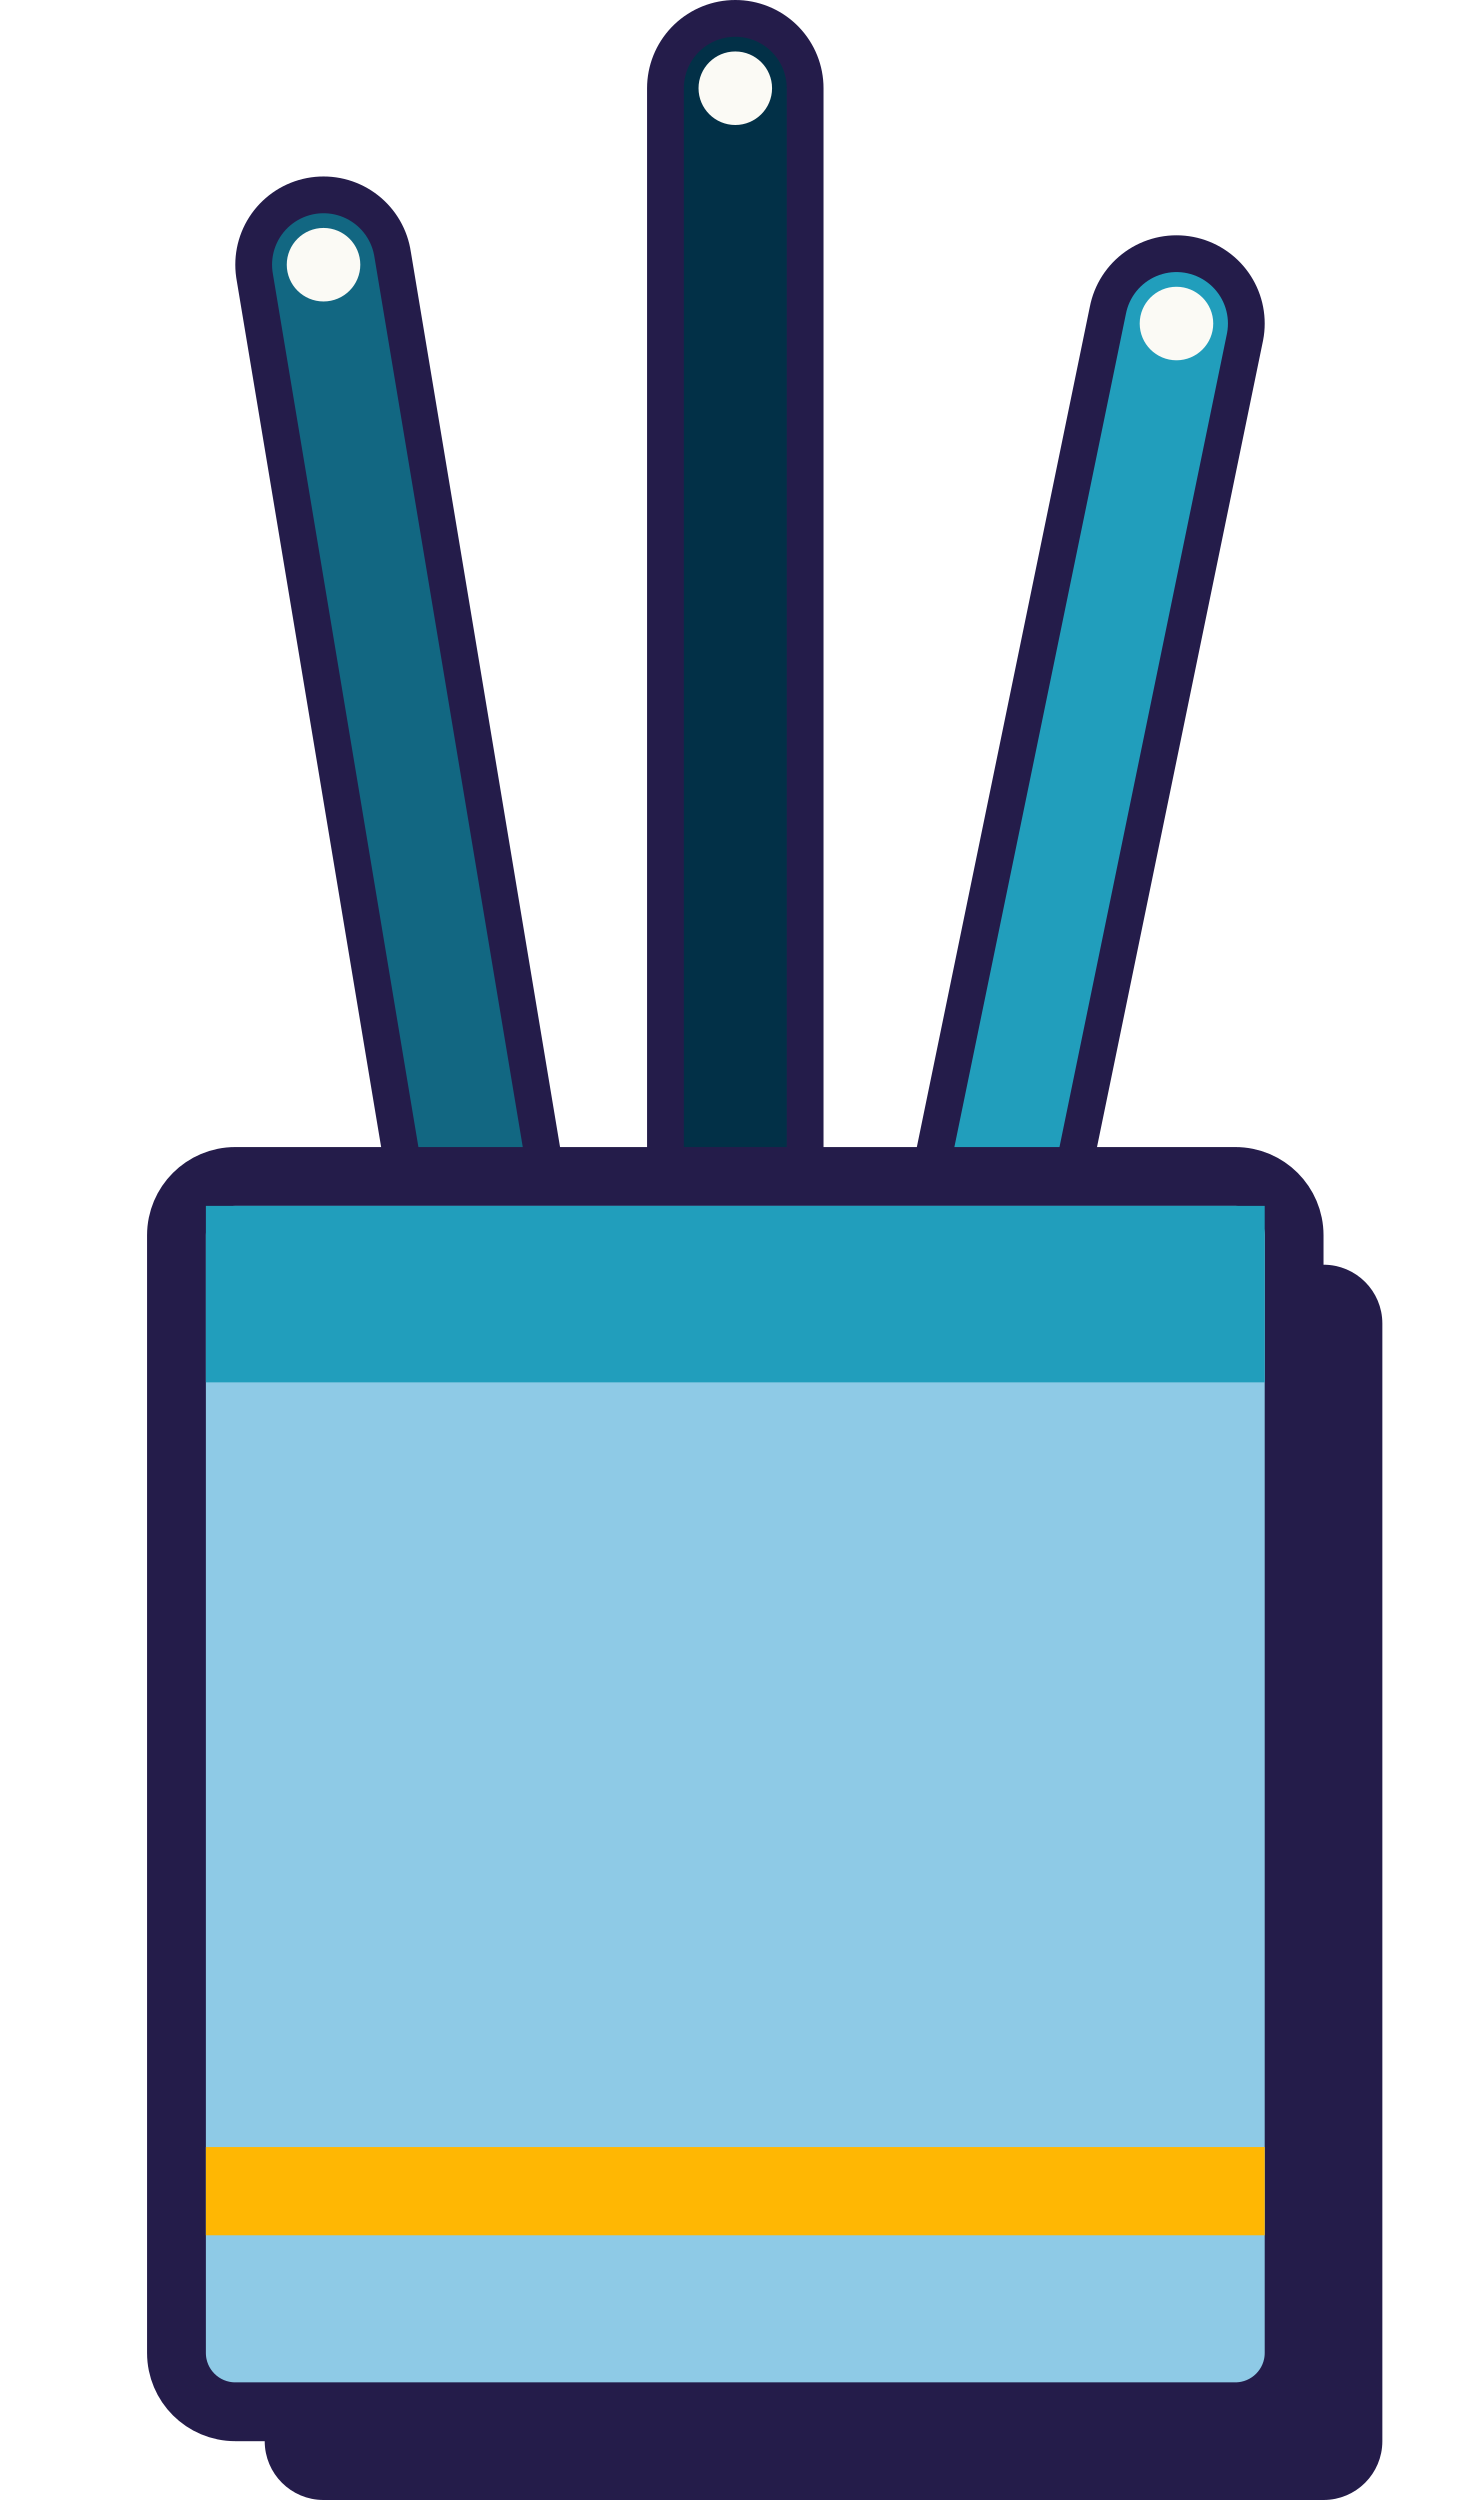
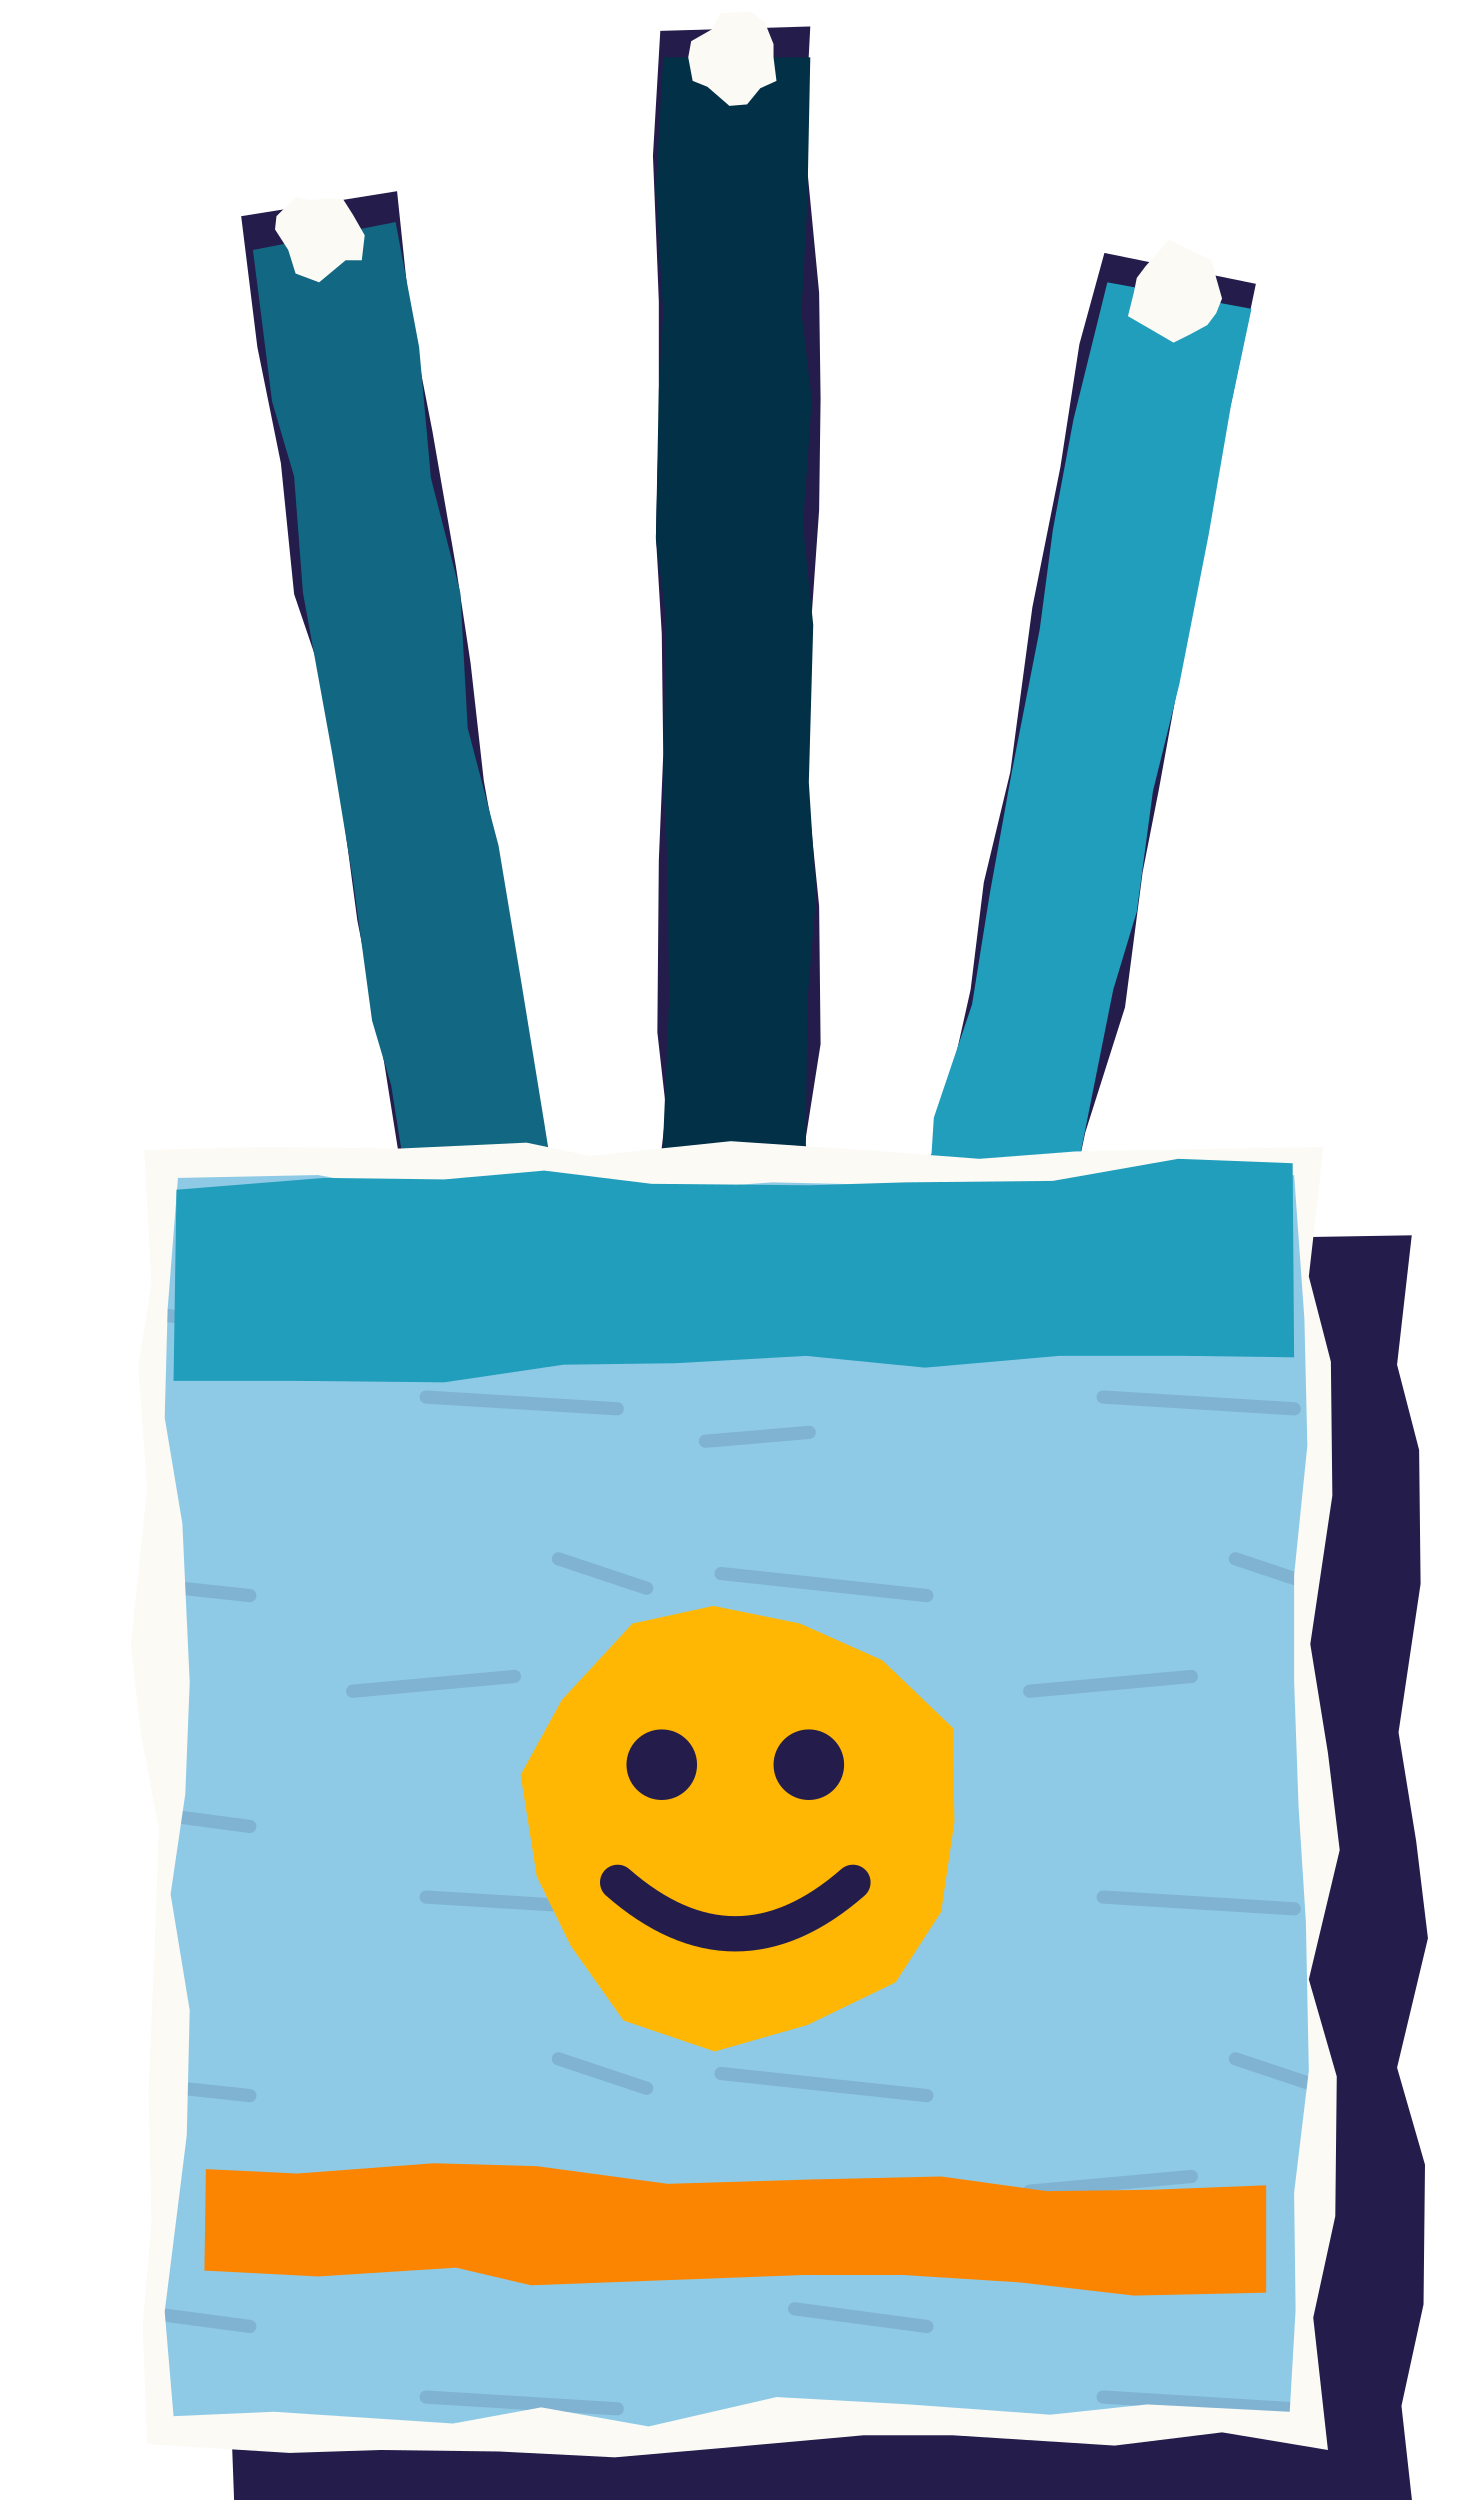
<svg xmlns="http://www.w3.org/2000/svg" viewBox="0 0 100 170" width="100" height="170">
-   <g stroke-linecap="round">
-     <path d="M34 90 L22 18" stroke="#241c4a" stroke-width="12" />
-     <path d="M34 90 L22 18" stroke="#126782" stroke-width="7" />
-     <path d="M50 90 L50 6" stroke="#241c4a" stroke-width="12" />
-     <path d="M50 90 L50 6" stroke="#023047" stroke-width="7" />
-     <path d="M66 90 L80 22" stroke="#241c4a" stroke-width="12" />
-     <path d="M66 90 L80 22" stroke="#219ebc" stroke-width="7" />
-   </g>
-   <g fill="#fbfaf5">
-     <circle cx="22" cy="18" r="2.5" />
-     <circle cx="50" cy="6" r="2.5" />
-     <circle cx="80" cy="22" r="2.5" />
-   </g>
-   <rect x="18" y="86" width="76" height="84" rx="4" fill="#241c4a" />
-   <rect x="12" y="80" width="76" height="84" rx="4" fill="#8ecae6" stroke="#241c4a" stroke-width="4" />
-   <rect x="14" y="82" width="72" height="12" fill="#219ebc" />
-   <rect x="14" y="146" width="72" height="6" fill="#ffb703" />
+   <defs>
+     <pattern id="ht" width="6" height="6" patternUnits="userSpaceOnUse">
+       <circle cx="1.5" cy="1.5" r="1.1" fill="#241c4a" fill-opacity="0.2" />
+       <circle cx="4.5" cy="4.5" r="1.1" fill="#241c4a" fill-opacity="0.2" />
+     </pattern>
+     <pattern id="hl" width="6" height="6" patternUnits="userSpaceOnUse">
+       <circle cx="1.5" cy="1.5" r="1.1" fill="#fbfaf5" fill-opacity="0.28" />
+       <circle cx="4.5" cy="4.5" r="1.1" fill="#fbfaf5" fill-opacity="0.28" />
+     </pattern>
+     <pattern id="fb" width="46" height="34" patternUnits="userSpaceOnUse">
+       <path d="M3 5l14 1.5M24 13l11-1M8 21l9 1.2M29 27l13 .8M38 4l6 2M2 30l7-.6" stroke="#241c4a" stroke-opacity="0.13" stroke-width="0.9" stroke-linecap="round" fill="none" />
+     </pattern>
+     <pattern id="fl" width="46" height="34" patternUnits="userSpaceOnUse">
+       <path d="M3 5l14 1.5M24 13l11-1M8 21l9 1.2M29 27l13 .8M38 4l6 2M2 30l7-.6" stroke="#fbfaf5" stroke-opacity="0.18" stroke-width="0.9" stroke-linecap="round" fill="none" />
+     </pattern>
+   </defs>
+   <path d="M29.2 94.8 27.4 87 27.4 80.3 25.7 69.6 24.3 62.6 23.2 54.3 21.8 45.7 20 40.4 19.1 31.5 17.5 23.6 16.4 14.7 27 13 27.9 21.6 29.4 29.3 31 38.5 32 45.1 32.9 53.1 34 59.2 35.6 69.1 37.2 78.8 38.4 85.4 39.5 93.3Z" fill="#241c4a" />
+   <path d="M29.1 93 28.5 85.8 26.6 73.8 25.3 69.4 24 59.8 22.6 51.3 20.6 40.3 20 32.4 18.5 27.3 17.2 17 26.9 15.1 28.5 23.6 29.3 32.5 31.3 40.3 31.8 49.5 33.9 57.5 35.5 67.1 37 76.3 38.1 83.2 38.8 91.2Z" fill="#126782" />
+   <path d="M24.8 16 24.6 17.7 23.5 17.7 22.3 18.7 21.7 19.2 20.1 18.6 19.6 17 18.7 15.6 18.8 14.7 20.1 13.4 21 13.6 22.3 13.5 23.3 13.5 24 14.6Z" fill="#fbfaf5" />
+   <path d="M44.6 93.9 44.3 83.9 45.3 75.5 44.7 70.2 44.8 58.5 45.1 51.3 45 43.1 44.6 36.5 44.8 28.9 44.8 20.5 44.4 10.6 44.9 2.1 55.1 1.8 54.7 9.5 55.7 19.9 55.8 27.1 55.7 34.7 55 44.6 54.9 53.7 55.7 61.6 55.8 71 54.6 78.6 55.5 85.6 55.2 94.2Z" fill="#241c4a" />
+   <path d="M45.1 92 44.9 82.3 45.1 77.4 45.5 68 45.4 58.7 45.1 53.2 45.3 42.1 44.6 36.7 44.8 26.5 45.1 21.3 44.6 12.7 45.1 3.9 55.1 3.9 54.9 13.8 54.5 21.2 55.2 27.2 54.6 35.7 55.3 42.5 55 53.2 55.5 61 54.9 68.1 54.8 77.8 55.3 84.7 55.1 92Z" fill="#023047" />
+   <path d="M52.6 3.9 52.8 5.5 51.7 6 50.8 7.1 49.6 7.2 48.1 5.9 47.1 5.5 46.8 3.9 47 2.8 48.4 2 49 0.9 51.1 0.8 52 1.5 52.6 3Z" fill="#fbfaf5" />
+   <path d="M60.6 92.7 62.2 82.6 64.1 75.8 66 67.3 66.9 60 68.7 52.5 70.2 41.3 72.1 31.8 73.4 23.4 75.1 17.2 85.4 19.3 83.8 27 82.2 34.2 80.2 46 78.8 53.7 77.7 59.3 76.5 68.5 73.8 77 72 85.6 70.9 95.1Z" fill="#241c4a" />
+   <path d="M61 91.1 63.1 82.3 63.5 76 66.1 68.3 67.3 60.8 68.8 52.5 70.7 42.8 71.6 36 73 28.5 75.3 19.2 85.1 21 83.7 27.6 82.2 36.3 80.2 46.5 78.4 53.8 77.3 62 75.7 67.3 73.4 78.8 72 85.9 71.1 93.1Z" fill="#219ebc" />
+   <path d="M83.1 20.3 82.7 21.3 82.1 22.1 81 22.7 79.8 23.3 78.6 22.6 76.7 21.5 77.1 19.9 77.3 18.9 77.9 18.1 79.5 16.3 80.3 16.7 82.4 17.7 82.7 18.9Z" fill="#fbfaf5" />
+   <path d="M15.8 84.2 23.9 84 33.2 84.1 41.8 83.7 46.1 84.6 55.7 83.6 66 84.3 72.6 84.8 79.1 84.3 90 84.1 96 84 95 92.8 96.5 98.6 96.6 107.7 95.1 117.8 96.3 125.2 97.1 131.8 95 140.6 96.9 147.2 96.8 156.7 95.3 163.6 96.3 172.6 89.1 171.4 81.8 172.3 70.8 171.6 64.7 171.6 54.7 172.5 47.8 173.1 39.9 172.7 31.8 172.6 25.7 172.8 16 172.2 15.7 164.1 16.3 157.2 16.1 148.2 16.5 138.9 16.8 130.3 15.6 124 14.9 117.9 16 107.2 15.4 98.9 16.3 93.3Z" fill="#241c4a" />
+   <path d="M9.8 78.2 17.9 78 27.2 78.1 35.8 77.7 40.1 78.6 49.7 77.6 60 78.3 66.6 78.8 73.1 78.3 84 78.1 90 78 89 86.8 90.5 92.6 90.6 101.7 89.1 111.8 90.3 119.2 91.1 125.8 89 134.6 90.9 141.2 90.8 150.7 89.3 157.6 90.3 166.6 83.1 165.4 75.8 166.3 64.8 165.6 58.7 165.6 48.7 166.5 41.8 167.1 33.9 166.7 25.8 166.6 19.7 166.8 10 166.2 9.7 158.1 10.3 151.2 10.1 142.2 10.5 132.9 10.8 124.3 9.6 118 8.9 111.9 10 101.2 9.4 92.9 10.3 87.3Z" fill="#fbfaf5" />
+   <path d="M12.1 80.1 21.6 79.9 27.6 81 36.6 80.6 45.7 80.9 52.5 80.4 61.4 80.6 71.9 80.5 81 80.9 88 79.9 88.7 89.7 88.9 98.3 88 107.1 88 114.3 88.3 122.8 88.8 130.7 89 140.8 88 149.1 88.1 157.1 87.7 164 78 163.5 71.4 164.2 61.8 163.5 52.8 163 44.1 165 36.8 163.7 30.8 164.8 18.6 164 11.8 164.3 11.2 157.2 12.7 145.2 12.9 136.7 11.6 128.8 12.6 122 12.9 114.4 12.4 103.6 11.2 96.4 11.4 89Z" fill="#8ecae6" />
+   <path d="M12.1 80.1 21.6 79.9 27.6 81 36.6 80.6 45.7 80.9 52.5 80.4 61.4 80.6 71.9 80.5 81 80.9 88 79.9 88.7 89.7 88.9 98.3 88 107.1 88 114.3 88.3 122.8 88.8 130.7 89 140.8 88 149.1 88.1 157.1 87.7 164 78 163.5 71.4 164.2 61.8 163.5 52.8 163 44.1 165 36.8 163.7 30.8 164.8 18.6 164 11.8 164.3 11.2 157.2 12.7 145.2 12.9 136.7 11.6 128.8 12.6 122 12.9 114.4 12.4 103.6 11.2 96.4 11.4 89Z" fill="url(#fb)" />
+   <path d="M12 80.9 22 80.1 30.2 80.2 37 79.6 44.3 80.5 55 80.6 61.6 80.4 71.6 80.3 80.1 78.8 87.9 79.1 88 92.3 80.7 92.2 72 92.2 62.9 93 54.8 92.2 45.9 92.7 38.3 92.8 30.2 94 20.1 93.9 11.8 93.9Z" fill="#219ebc" />
+   <path d="M64.9 123.9 64 130 60.9 134.8 54.9 137.7 48.6 139.5 42.4 137.4 38.8 132.3 36.5 127.6 35.4 120.7 38.2 115.6 43 110.4 48.5 109.2 54.4 110.4 60 112.9 64.8 117.5Z" fill="#ffb703" />
+   <circle cx="45" cy="120" r="2.4" fill="#241c4a" />
+   <circle cx="55" cy="120" r="2.4" fill="#241c4a" />
+   <path d="M42 128q8 7 16 0" fill="none" stroke="#241c4a" stroke-width="2.4" stroke-linecap="round" />
+   <path d="M14 147.5 20.2 147.8 29.5 147.1 36.5 147.3 45.4 148.5 55.3 148.2 64 148 71.2 149 78.4 148.9 86.1 148.6 86.1 155.9 77.1 156.1 69.3 155.2 61.4 154.7 54.6 154.7 44 155.1 36.1 155.4 31 154.2 21.6 154.8 13.9 154.4Z" fill="#fb8500" />
</svg>
